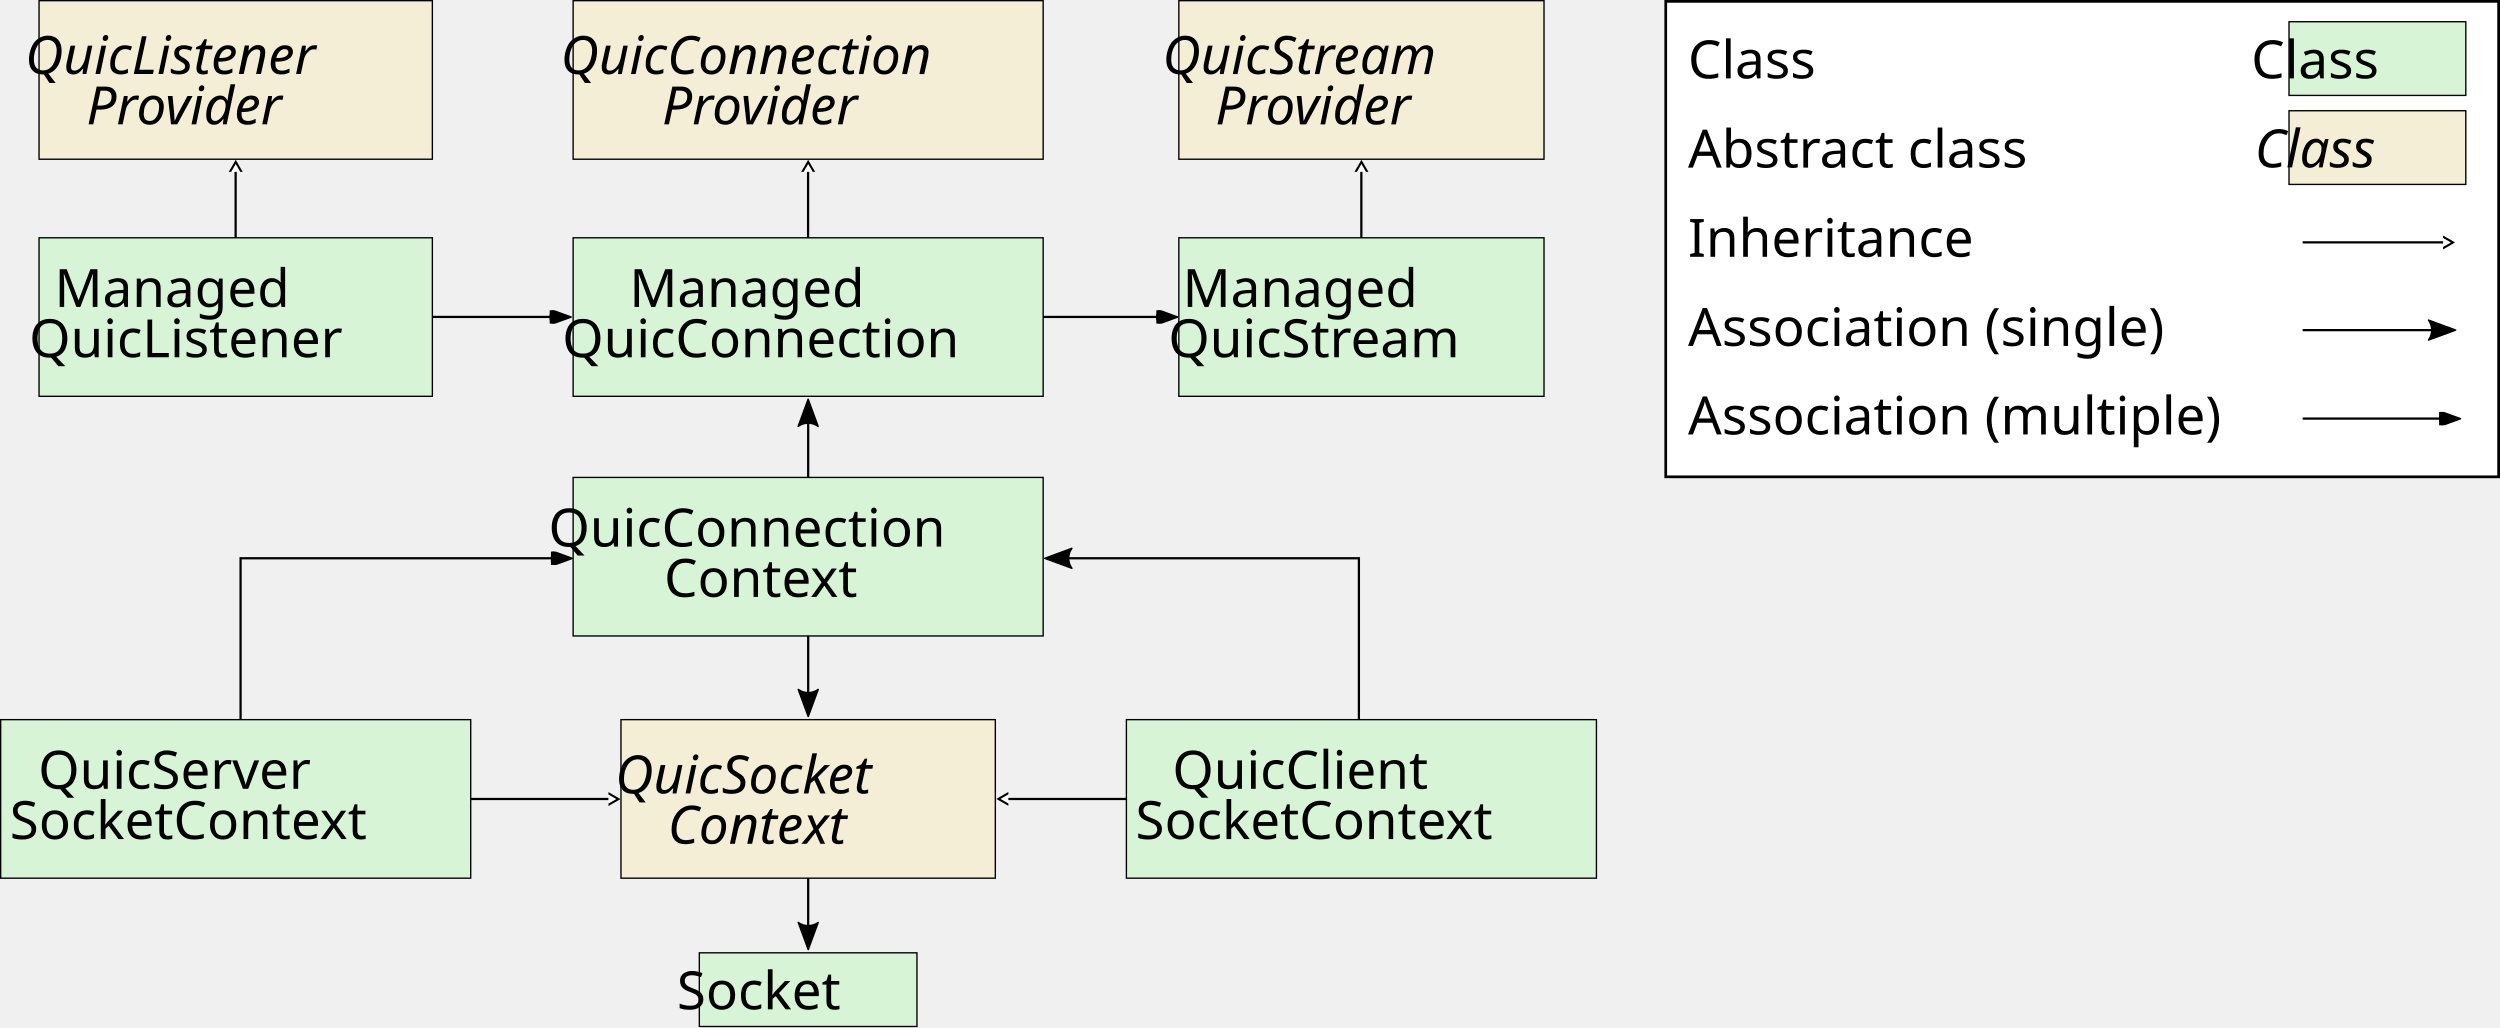
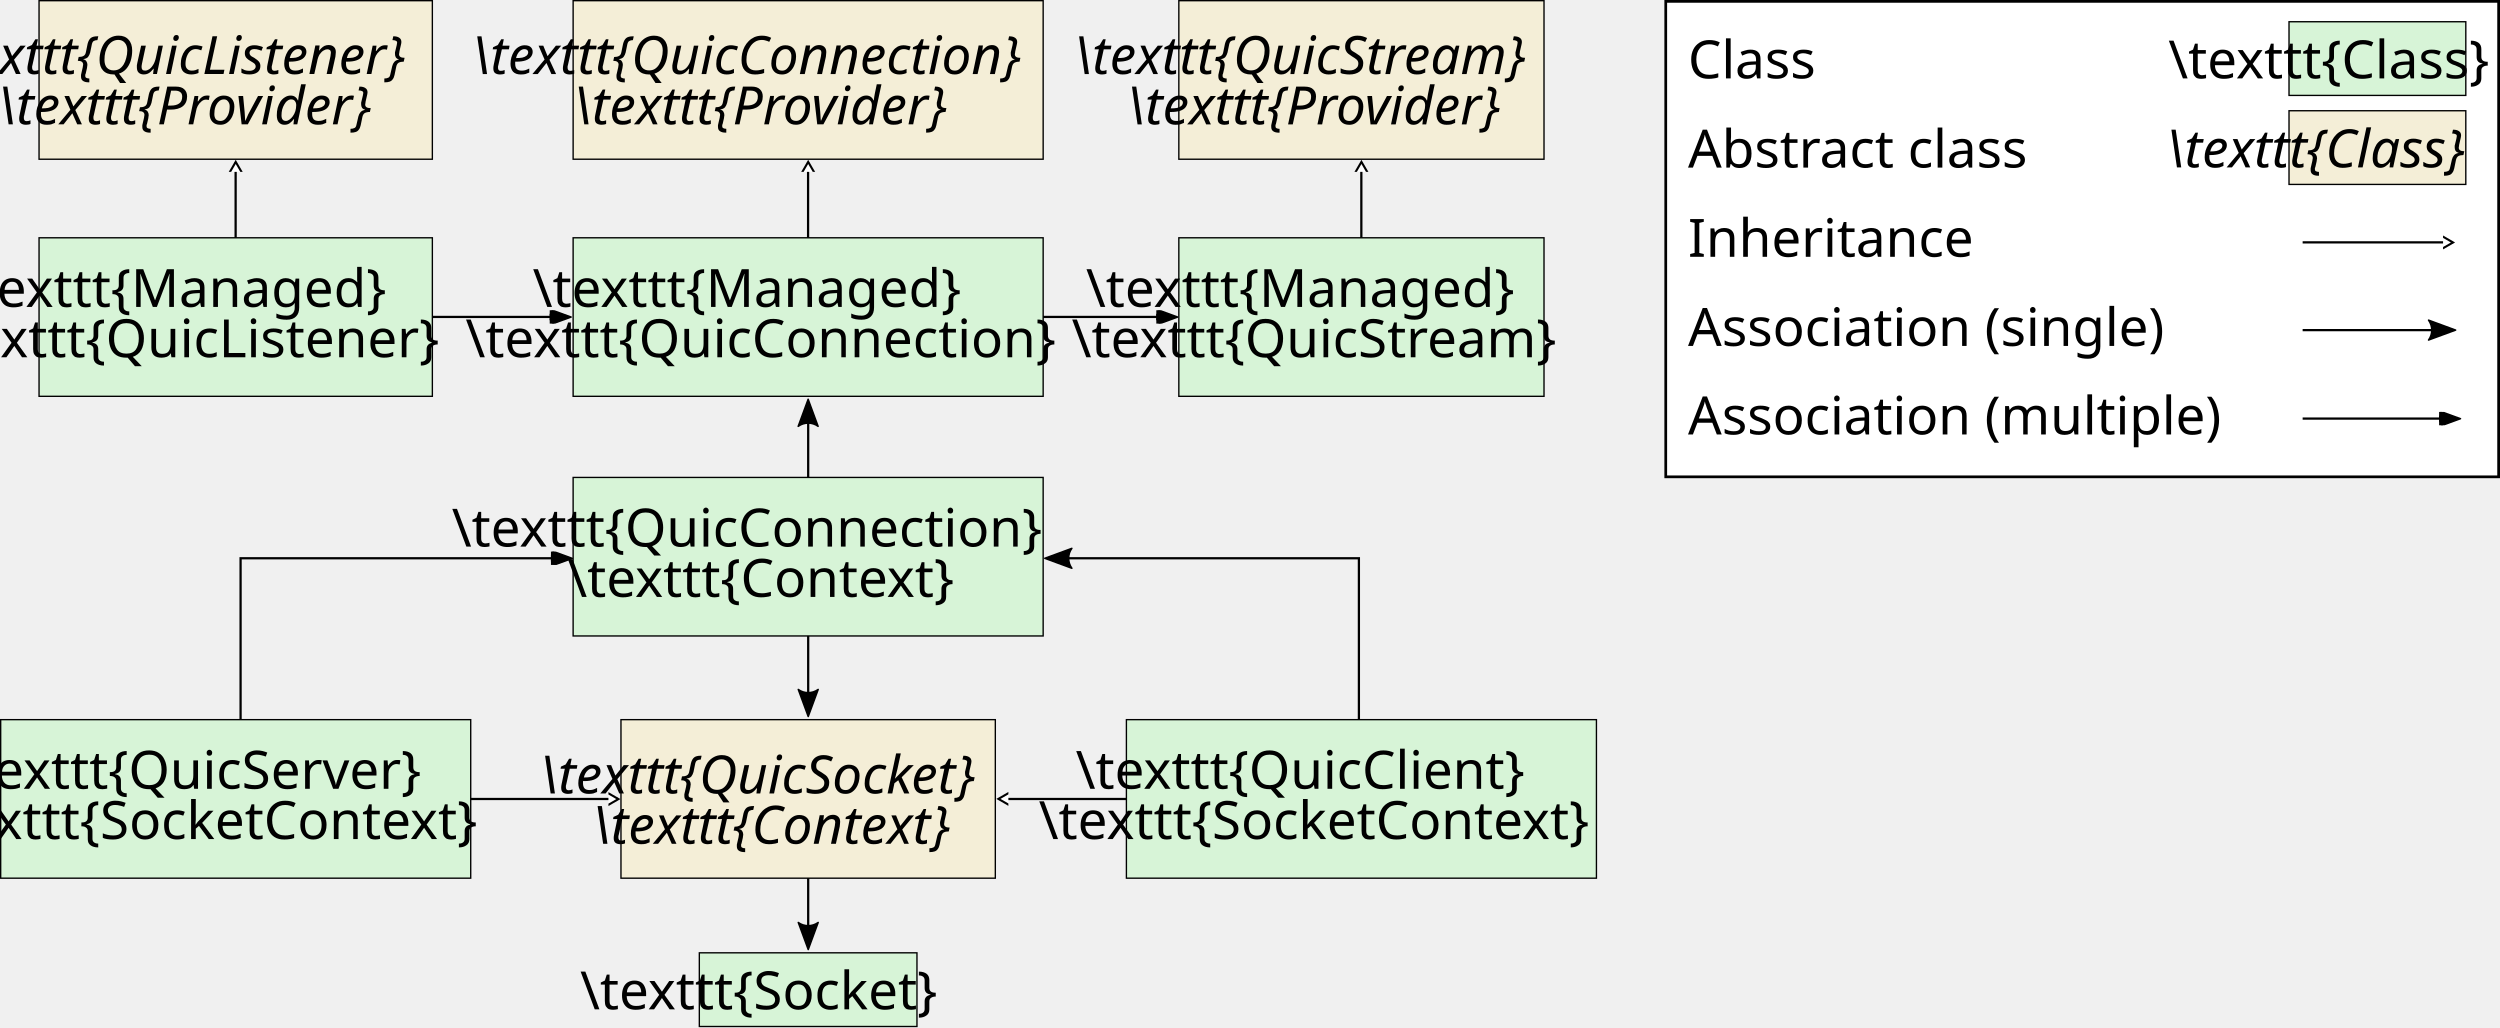
<svg xmlns="http://www.w3.org/2000/svg" width="183.195mm" height="75.269mm" viewBox="0 0 183.195 75.269" version="1.1" id="svg8">
  <defs id="defs2">
    <marker style="overflow:visible" id="marker4300" refX="0" refY="0" orient="auto">
      <path transform="matrix(-1.1,0,0,-1.1,-1.1,0)" d="M 8.719,4.034 -2.207,0.016 8.719,-4.002 c -1.745,2.372 -1.735,5.617 -6e-7,8.035 z" style="fill:#000000;fill-opacity:1;fill-rule:evenodd;stroke:#000000;stroke-width:0.625;stroke-linejoin:round;stroke-opacity:1" id="path4298" />
    </marker>
    <marker style="overflow:visible" id="marker3997" refX="0" refY="0" orient="auto">
      <path transform="matrix(-1.1,0,0,-1.1,-1.1,0)" d="M 8.719,4.034 -2.207,0.016 8.719,-4.002 c -1.745,2.372 -1.735,5.617 -6e-7,8.035 z" style="fill:#000000;fill-opacity:1;fill-rule:evenodd;stroke:#000000;stroke-width:0.625;stroke-linejoin:round;stroke-opacity:1" id="path3995" />
    </marker>
    <marker style="overflow:visible" id="marker3635" refX="0" refY="0" orient="auto">
      <path transform="matrix(-1.1,0,0,-1.1,-1.1,0)" d="M 8.719,4.034 -2.207,0.016 8.719,-4.002 c -1.745,2.372 -1.735,5.617 -6e-7,8.035 z" style="fill:#000000;fill-opacity:1;fill-rule:evenodd;stroke:#000000;stroke-width:0.625;stroke-linejoin:round;stroke-opacity:1" id="path3633" />
    </marker>
    <marker style="overflow:visible" id="marker3375" refX="0" refY="0" orient="auto">
      <path transform="matrix(-1.1,0,0,-1.1,-1.1,0)" d="M 8.719,4.034 -2.207,0.016 8.719,-4.002 c -1.745,2.372 -1.735,5.617 -6e-7,8.035 z" style="fill:#000000;fill-opacity:1;fill-rule:evenodd;stroke:#000000;stroke-width:0.625;stroke-linejoin:round;stroke-opacity:1" id="path3373" />
    </marker>
    <marker style="overflow:visible" id="marker3232" refX="0" refY="0" orient="auto">
      <path transform="matrix(-1.1,0,0,-1.1,-1.1,0)" d="M 8.719,4.034 -2.207,0.016 8.719,-4.002 c -1.745,2.372 -1.735,5.617 -6e-7,8.035 z" style="fill:#000000;fill-opacity:1;fill-rule:evenodd;stroke:#000000;stroke-width:0.625;stroke-linejoin:round;stroke-opacity:1" id="path3230" />
    </marker>
    <marker style="overflow:visible" id="marker1872" refX="0" refY="0" orient="auto">
      <path transform="matrix(-1.1,0,0,-1.1,-1.1,0)" d="M 8.719,4.034 -2.207,0.016 8.719,-4.002 c -1.745,2.372 -1.735,5.617 -6e-7,8.035 z" style="fill:#000000;fill-opacity:1;fill-rule:evenodd;stroke:#000000;stroke-width:0.625;stroke-linejoin:round;stroke-opacity:1" id="path1870" />
    </marker>
    <marker style="overflow:visible" id="marker8329" refX="0" refY="0" orient="auto">
      <path transform="matrix(-1.1,0,0,-1.1,-1.1,0)" d="M 8.719,4.034 -2.207,0.016 8.719,-4.002 c -1.745,2.372 -1.735,5.617 -6e-7,8.035 z" style="fill:#000000;fill-opacity:1;fill-rule:evenodd;stroke:#000000;stroke-width:0.625;stroke-linejoin:round;stroke-opacity:1" id="path8327" />
    </marker>
    <marker style="overflow:visible" id="marker4664" refX="0" refY="0" orient="auto">
      <path transform="matrix(-0.8,0,0,-0.8,4.8,0)" style="fill:#ffffff;fill-rule:evenodd;stroke:#000000;stroke-width:1pt;stroke-opacity:1" d="M 5.77,0 -2.88,5 V -5 Z" id="path4662" />
    </marker>
    <marker style="overflow:visible" id="marker3629" refX="0" refY="0" orient="auto">
      <path transform="matrix(-0.8,0,0,-0.8,4.8,0)" style="fill:#ffffff;fill-rule:evenodd;stroke:#000000;stroke-width:1pt;stroke-opacity:1" d="M 5.77,0 -2.88,5 V -5 Z" id="path3627" />
    </marker>
    <marker style="overflow:visible" id="marker2861" refX="0" refY="0" orient="auto">
      <path transform="matrix(-1.1,0,0,-1.1,-1.1,0)" d="M 8.719,4.034 -2.207,0.016 8.719,-4.002 c -1.745,2.372 -1.735,5.617 -6e-7,8.035 z" style="fill:#000000;fill-opacity:1;fill-rule:evenodd;stroke:#000000;stroke-width:0.625;stroke-linejoin:round;stroke-opacity:1" id="path2859" />
    </marker>
    <marker style="overflow:visible" id="marker2851" refX="0" refY="0" orient="auto">
      <path transform="matrix(-1.1,0,0,-1.1,-1.1,0)" d="M 8.719,4.034 -2.207,0.016 8.719,-4.002 c -1.745,2.372 -1.735,5.617 -6e-7,8.035 z" style="fill:#000000;fill-opacity:1;fill-rule:evenodd;stroke:#000000;stroke-width:0.625;stroke-linejoin:round;stroke-opacity:1" id="path2849" />
    </marker>
    <marker style="overflow:visible" id="marker2717" refX="0" refY="0" orient="auto">
      <path transform="matrix(-1.1,0,0,-1.1,-1.1,0)" d="M 8.719,4.034 -2.207,0.016 8.719,-4.002 c -1.745,2.372 -1.735,5.617 -6e-7,8.035 z" style="fill:#000000;fill-opacity:1;fill-rule:evenodd;stroke:#000000;stroke-width:0.625;stroke-linejoin:round;stroke-opacity:1" id="path2715" />
    </marker>
    <marker style="overflow:visible" id="marker2707" refX="0" refY="0" orient="auto">
      <path transform="matrix(-1.1,0,0,-1.1,-1.1,0)" d="M 8.719,4.034 -2.207,0.016 8.719,-4.002 c -1.745,2.372 -1.735,5.617 -6e-7,8.035 z" style="fill:#000000;fill-opacity:1;fill-rule:evenodd;stroke:#000000;stroke-width:0.625;stroke-linejoin:round;stroke-opacity:1" id="path2705" />
    </marker>
    <marker style="overflow:visible" id="marker2697" refX="0" refY="0" orient="auto">
      <path transform="matrix(-1.1,0,0,-1.1,-1.1,0)" d="M 8.719,4.034 -2.207,0.016 8.719,-4.002 c -1.745,2.372 -1.735,5.617 -6e-7,8.035 z" style="fill:#000000;fill-opacity:1;fill-rule:evenodd;stroke:#000000;stroke-width:0.625;stroke-linejoin:round;stroke-opacity:1" id="path2695" />
    </marker>
    <marker style="overflow:visible" id="marker2349" refX="0" refY="0" orient="auto">
      <path transform="scale(0.4)" style="fill:#000000;fill-opacity:1;fill-rule:evenodd;stroke:#000000;stroke-width:1pt;stroke-opacity:1" d="M 0,-7.071 -7.071,0 0,7.071 7.071,0 Z" id="path2347" />
    </marker>
    <marker style="overflow:visible" id="marker2339" refX="0" refY="0" orient="auto">
      <path transform="scale(0.4)" style="fill:#000000;fill-opacity:1;fill-rule:evenodd;stroke:#000000;stroke-width:1pt;stroke-opacity:1" d="M 0,-7.071 -7.071,0 0,7.071 7.071,0 Z" id="path2337" />
    </marker>
    <marker style="overflow:visible" id="marker2329" refX="0" refY="0" orient="auto">
      <path transform="scale(0.4)" style="fill:#000000;fill-opacity:1;fill-rule:evenodd;stroke:#000000;stroke-width:1pt;stroke-opacity:1" d="M 0,-7.071 -7.071,0 0,7.071 7.071,0 Z" id="path2327" />
    </marker>
    <marker style="overflow:visible" id="marker2233" refX="0" refY="0" orient="auto">
      <path transform="scale(0.8)" style="fill:#000000;fill-opacity:1;fill-rule:evenodd;stroke:#000000;stroke-width:1pt;stroke-opacity:1" d="M 0,-7.071 -7.071,0 0,7.071 7.071,0 Z" id="path2231" />
    </marker>
    <marker style="overflow:visible" id="marker2223" refX="0" refY="0" orient="auto">
      <path transform="scale(0.8)" style="fill:#000000;fill-opacity:1;fill-rule:evenodd;stroke:#000000;stroke-width:1pt;stroke-opacity:1" d="M 0,-7.071 -7.071,0 0,7.071 7.071,0 Z" id="path2221" />
    </marker>
    <marker style="overflow:visible" id="marker2213" refX="0" refY="0" orient="auto">
      <path transform="scale(0.8)" style="fill:#000000;fill-opacity:1;fill-rule:evenodd;stroke:#000000;stroke-width:1pt;stroke-opacity:1" d="M 0,-7.071 -7.071,0 0,7.071 7.071,0 Z" id="path2211" />
    </marker>
    <marker style="overflow:visible" id="marker2043" refX="0" refY="0" orient="auto">
      <path transform="matrix(-0.8,0,0,-0.8,4.8,0)" style="fill:#ffffff;fill-rule:evenodd;stroke:#000000;stroke-width:1pt;stroke-opacity:1" d="M 5.77,0 -2.88,5 V -5 Z" id="path2041" />
    </marker>
    <marker style="overflow:visible" id="marker1947" refX="0" refY="0" orient="auto">
      <path transform="matrix(-0.8,0,0,-0.8,4.8,0)" style="fill:#ffffff;fill-rule:evenodd;stroke:#000000;stroke-width:1pt;stroke-opacity:1" d="M 5.77,0 -2.88,5 V -5 Z" id="path1945" />
    </marker>
    <marker style="overflow:visible" id="marker1877" refX="0" refY="0" orient="auto">
      <path transform="matrix(-0.8,0,0,-0.8,4.8,0)" style="fill:#ffffff;fill-rule:evenodd;stroke:#000000;stroke-width:1pt;stroke-opacity:1" d="M 5.77,0 -2.88,5 V -5 Z" id="path1875" />
    </marker>
    <marker style="overflow:visible" id="marker1809" refX="0" refY="0" orient="auto">
      <path transform="matrix(-0.8,0,0,-0.8,4.8,0)" style="fill:#ffffff;fill-rule:evenodd;stroke:#000000;stroke-width:1pt;stroke-opacity:1" d="M 5.77,0 -2.88,5 V -5 Z" id="path1807" />
    </marker>
    <marker markerWidth="8.503" markerHeight="9.837" refX="4.251" refY="4.919" orient="auto" id="marker5940">
      <g id="g5926" transform="matrix(3.779528,0,0,3.779528,-444.4168,-255.4643)">
        <g id="g5924" style="opacity:1" transform="translate(0,-4.795573)">
          <path style="color:#000000;font-style:normal;font-variant:normal;font-weight:normal;font-stretch:normal;font-size:medium;line-height:normal;font-family:sans-serif;font-variant-ligatures:normal;font-variant-position:normal;font-variant-caps:normal;font-variant-numeric:normal;font-variant-alternates:normal;font-variant-east-asian:normal;font-feature-settings:normal;font-variation-settings:normal;text-indent:0;text-align:start;text-decoration:none;text-decoration-line:none;text-decoration-style:solid;text-decoration-color:#000000;letter-spacing:normal;word-spacing:normal;text-transform:none;writing-mode:lr-tb;direction:ltr;text-orientation:mixed;dominant-baseline:auto;baseline-shift:baseline;text-anchor:start;white-space:normal;shape-padding:0;shape-margin:0;inline-size:0;clip-rule:nonzero;display:inline;overflow:visible;visibility:visible;isolation:auto;mix-blend-mode:normal;color-interpolation:sRGB;color-interpolation-filters:linearRGB;solid-color:#000000;solid-opacity:1;vector-effect:none;fill:#ffffff;fill-opacity:1;fill-rule:evenodd;stroke:none;stroke-width:0.132pt;stroke-linecap:butt;stroke-linejoin:miter;stroke-miterlimit:4;stroke-dasharray:none;stroke-dashoffset:0;stroke-opacity:1;color-rendering:auto;image-rendering:auto;shape-rendering:auto;text-rendering:auto;enable-background:accumulate;stop-color:#000000;stop-opacity:1" d="m 117.76,73.687 1.985,-1.148 0.002,2.298 z" id="path5920" transform="matrix(1.4,0,0,1.4,-46.2,-29.484)" />
          <path style="color:#000000;font-style:normal;font-variant:normal;font-weight:normal;font-stretch:normal;font-size:medium;line-height:normal;font-family:sans-serif;font-variant-ligatures:normal;font-variant-position:normal;font-variant-caps:normal;font-variant-numeric:normal;font-variant-alternates:normal;font-variant-east-asian:normal;font-feature-settings:normal;font-variation-settings:normal;text-indent:0;text-align:start;text-decoration:none;text-decoration-line:none;text-decoration-style:solid;text-decoration-color:#000000;letter-spacing:normal;word-spacing:normal;text-transform:none;writing-mode:lr-tb;direction:ltr;text-orientation:mixed;dominant-baseline:auto;baseline-shift:baseline;text-anchor:start;white-space:normal;shape-padding:0;shape-margin:0;inline-size:0;clip-rule:nonzero;display:inline;overflow:visible;visibility:visible;isolation:auto;mix-blend-mode:normal;color-interpolation:sRGB;color-interpolation-filters:linearRGB;solid-color:#000000;solid-opacity:1;vector-effect:none;fill:#000000;fill-opacity:1;fill-rule:evenodd;stroke:none;stroke-width:0.132pt;stroke-linecap:butt;stroke-linejoin:miter;stroke-miterlimit:4;stroke-dasharray:none;stroke-dashoffset:0;stroke-opacity:1;color-rendering:auto;image-rendering:auto;shape-rendering:auto;text-rendering:auto;enable-background:accumulate;stop-color:#000000;stop-opacity:1" d="m 119.833,72.387 -2.248,1.3 0.131,0.076 2.119,1.226 z m -0.176,0.305 0.002,1.993 -1.722,-0.998 z" id="path5922" transform="matrix(1.4,0,0,1.4,-46.2,-29.484)" />
        </g>
      </g>
    </marker>
    <marker markerWidth="12.014" markerHeight="5.929" refX="6.007" refY="2.965" orient="auto" id="marker2810">
      <g id="g2503" transform="matrix(-5.699291,0,0,5.642291,1598.978,-296.1853)">
        <g id="g2470">
          <g id="g2474" style="opacity:1">
            <path style="color:#000000;font-style:normal;font-variant:normal;font-weight:normal;font-stretch:normal;font-size:medium;line-height:normal;font-family:sans-serif;font-variant-ligatures:normal;font-variant-position:normal;font-variant-caps:normal;font-variant-numeric:normal;font-variant-alternates:normal;font-variant-east-asian:normal;font-feature-settings:normal;font-variation-settings:normal;text-indent:0;text-align:start;text-decoration:none;text-decoration-line:none;text-decoration-style:solid;text-decoration-color:#000000;letter-spacing:normal;word-spacing:normal;text-transform:none;writing-mode:lr-tb;direction:ltr;text-orientation:mixed;dominant-baseline:auto;baseline-shift:baseline;text-anchor:start;white-space:normal;shape-padding:0;shape-margin:0;inline-size:0;clip-rule:nonzero;display:inline;overflow:visible;visibility:visible;isolation:auto;mix-blend-mode:normal;color-interpolation:sRGB;color-interpolation-filters:linearRGB;solid-color:#000000;solid-opacity:1;vector-effect:none;fill:#000000;fill-opacity:1;fill-rule:evenodd;stroke:none;stroke-width:0.113;stroke-linecap:butt;stroke-linejoin:round;stroke-miterlimit:4;stroke-dasharray:none;stroke-dashoffset:0;stroke-opacity:1;color-rendering:auto;image-rendering:auto;shape-rendering:auto;text-rendering:auto;enable-background:accumulate;stop-color:#000000;stop-opacity:1" d="m 280.865,53.759 -1.983,-0.729 1.983,-0.729 c -0.317,0.431 -0.315,1.02 0,1.458 z" id="path2476" />
            <path style="color:#000000;font-style:normal;font-variant:normal;font-weight:normal;font-stretch:normal;font-size:medium;line-height:normal;font-family:sans-serif;font-variant-ligatures:normal;font-variant-position:normal;font-variant-caps:normal;font-variant-numeric:normal;font-variant-alternates:normal;font-variant-east-asian:normal;font-feature-settings:normal;font-variation-settings:normal;text-indent:0;text-align:start;text-decoration:none;text-decoration-line:none;text-decoration-style:solid;text-decoration-color:#000000;letter-spacing:normal;word-spacing:normal;text-transform:none;writing-mode:lr-tb;direction:ltr;text-orientation:mixed;dominant-baseline:auto;baseline-shift:baseline;text-anchor:start;white-space:normal;shape-padding:0;shape-margin:0;inline-size:0;clip-rule:nonzero;display:inline;overflow:visible;visibility:visible;isolation:auto;mix-blend-mode:normal;color-interpolation:sRGB;color-interpolation-filters:linearRGB;solid-color:#000000;solid-opacity:1;vector-effect:none;fill:#000000;fill-opacity:1;fill-rule:evenodd;stroke:none;stroke-width:0.113;stroke-linecap:butt;stroke-linejoin:round;stroke-miterlimit:4;stroke-dasharray:none;stroke-dashoffset:0;stroke-opacity:1;color-rendering:auto;image-rendering:auto;shape-rendering:auto;text-rendering:auto;enable-background:accumulate;stop-color:#000000;stop-opacity:1" d="m 280.871,52.244 a 0.057,0.057 0 0 0 -0.025,0.002 l -1.982,0.73 a 0.057,0.057 0 0 0 0,0.105 l 1.982,0.73 a 0.057,0.057 0 0 0 0.066,-0.088 c -0.301,-0.419 -0.304,-0.98 -0.002,-1.391 a 0.057,0.057 0 0 0 -0.039,-0.09 z m -0.051,0.133 c -0.242,0.405 -0.243,0.895 -0.002,1.305 l -1.773,-0.652 z" id="path2478" />
          </g>
        </g>
        <g id="g2493" transform="translate(1.122532)">
          <g id="g2491" style="opacity:1">
            <path style="color:#000000;font-style:normal;font-variant:normal;font-weight:normal;font-stretch:normal;font-size:medium;line-height:normal;font-family:sans-serif;font-variant-ligatures:normal;font-variant-position:normal;font-variant-caps:normal;font-variant-numeric:normal;font-variant-alternates:normal;font-variant-east-asian:normal;font-feature-settings:normal;font-variation-settings:normal;text-indent:0;text-align:start;text-decoration:none;text-decoration-line:none;text-decoration-style:solid;text-decoration-color:#000000;letter-spacing:normal;word-spacing:normal;text-transform:none;writing-mode:lr-tb;direction:ltr;text-orientation:mixed;dominant-baseline:auto;baseline-shift:baseline;text-anchor:start;white-space:normal;shape-padding:0;shape-margin:0;inline-size:0;clip-rule:nonzero;display:inline;overflow:visible;visibility:visible;isolation:auto;mix-blend-mode:normal;color-interpolation:sRGB;color-interpolation-filters:linearRGB;solid-color:#000000;solid-opacity:1;vector-effect:none;fill:#000000;fill-opacity:1;fill-rule:evenodd;stroke:none;stroke-width:0.113;stroke-linecap:butt;stroke-linejoin:round;stroke-miterlimit:4;stroke-dasharray:none;stroke-dashoffset:0;stroke-opacity:1;color-rendering:auto;image-rendering:auto;shape-rendering:auto;text-rendering:auto;enable-background:accumulate;stop-color:#000000;stop-opacity:1" d="m 280.865,53.759 -1.983,-0.729 1.983,-0.729 c -0.317,0.431 -0.315,1.02 0,1.458 z" id="path2487" />
            <path style="color:#000000;font-style:normal;font-variant:normal;font-weight:normal;font-stretch:normal;font-size:medium;line-height:normal;font-family:sans-serif;font-variant-ligatures:normal;font-variant-position:normal;font-variant-caps:normal;font-variant-numeric:normal;font-variant-alternates:normal;font-variant-east-asian:normal;font-feature-settings:normal;font-variation-settings:normal;text-indent:0;text-align:start;text-decoration:none;text-decoration-line:none;text-decoration-style:solid;text-decoration-color:#000000;letter-spacing:normal;word-spacing:normal;text-transform:none;writing-mode:lr-tb;direction:ltr;text-orientation:mixed;dominant-baseline:auto;baseline-shift:baseline;text-anchor:start;white-space:normal;shape-padding:0;shape-margin:0;inline-size:0;clip-rule:nonzero;display:inline;overflow:visible;visibility:visible;isolation:auto;mix-blend-mode:normal;color-interpolation:sRGB;color-interpolation-filters:linearRGB;solid-color:#000000;solid-opacity:1;vector-effect:none;fill:#000000;fill-opacity:1;fill-rule:evenodd;stroke:none;stroke-width:0.113;stroke-linecap:butt;stroke-linejoin:round;stroke-miterlimit:4;stroke-dasharray:none;stroke-dashoffset:0;stroke-opacity:1;color-rendering:auto;image-rendering:auto;shape-rendering:auto;text-rendering:auto;enable-background:accumulate;stop-color:#000000;stop-opacity:1" d="m 280.871,52.244 a 0.057,0.057 0 0 0 -0.025,0.002 l -1.982,0.73 a 0.057,0.057 0 0 0 0,0.105 l 1.982,0.73 a 0.057,0.057 0 0 0 0.066,-0.088 c -0.301,-0.419 -0.304,-0.98 -0.002,-1.391 a 0.057,0.057 0 0 0 -0.039,-0.09 z m -0.051,0.133 c -0.242,0.405 -0.243,0.895 -0.002,1.305 l -1.773,-0.652 z" id="path2489" />
          </g>
        </g>
      </g>
    </marker>
  </defs>
  <g id="layer1" transform="translate(-46.99768,-21.59465)">
    <path style="fill:none;stroke:#000000;stroke-width:0.165;stroke-linecap:butt;stroke-linejoin:miter;stroke-miterlimit:4;stroke-dasharray:none;stroke-opacity:1;marker-end:url(#marker3635)" d="M 146.575,76.573 V 62.503 h -22.798" id="path3631" />
    <path style="fill:none;stroke:#000000;stroke-width:0.165;stroke-linecap:butt;stroke-linejoin:miter;stroke-miterlimit:4;stroke-dasharray:none;stroke-opacity:1;marker-end:url(#marker2810)" d="M 64.627,76.573 V 62.503 h 23.734" id="path3993" />
    <path style="fill:none;stroke:#000000;stroke-width:0.165;stroke-linecap:butt;stroke-linejoin:miter;stroke-miterlimit:4;stroke-dasharray:none;stroke-opacity:1;marker-start:url(#marker5940)" d="m 146.754,33.486 v 9.528" id="path3319" />
    <path style="fill:none;stroke:#000000;stroke-width:0.165;stroke-linecap:butt;stroke-linejoin:miter;stroke-miterlimit:4;stroke-dasharray:none;stroke-opacity:1;marker-end:url(#marker2810)" d="m 60.545,44.819 h 27.726" id="path3315" />
    <path style="fill:none;stroke:#000000;stroke-width:0.165;stroke-linecap:butt;stroke-linejoin:miter;stroke-miterlimit:4;stroke-dasharray:none;stroke-opacity:1;marker-end:url(#marker2810)" d="m 104.995,44.819 h 27.726" id="path3307" />
    <path style="fill:none;stroke:#000000;stroke-width:0.165;stroke-linecap:butt;stroke-linejoin:miter;stroke-miterlimit:4;stroke-dasharray:none;stroke-opacity:1;marker-end:url(#marker2851)" d="M 106.22,58.99 V 51.071" id="path1873" />
    <path style="fill:none;stroke:#000000;stroke-width:0.165;stroke-linecap:butt;stroke-linejoin:miter;stroke-miterlimit:4;stroke-dasharray:none;stroke-opacity:1;marker-start:url(#marker5940)" d="m 64.264,33.486 v 9.528" id="path3321" />
    <g id="g1026" transform="translate(-30.39807,-42.41086)">
      <rect style="fill:#f4eed7;stroke:#000000;stroke-width:0.1;stroke-miterlimit:4;stroke-dasharray:none" id="rect965" width="28.821" height="11.617" x="80.257" y="64.056" ry="0" />
      <text xml:space="preserve" style="font-style:italic;font-variant:normal;font-weight:normal;font-stretch:normal;font-size:3.881px;line-height:0.95;font-family:sans-serif;-inkscape-font-specification:'sans-serif Italic';text-align:center;letter-spacing:0px;word-spacing:0px;text-anchor:middle;stroke-width:0.265" x="94.421" y="69.431" id="text863">
-         <tspan id="tspan861" x="94.421" y="69.431" style="font-style:italic;font-variant:normal;font-weight:normal;font-stretch:normal;font-family:sans-serif;-inkscape-font-specification:'sans-serif Italic';text-align:center;text-anchor:middle;stroke-width:0.265">QuicListener</tspan>
-         <tspan x="94.421" y="73.118" style="font-style:italic;font-variant:normal;font-weight:normal;font-stretch:normal;font-family:sans-serif;-inkscape-font-specification:'sans-serif Italic';text-align:center;text-anchor:middle;stroke-width:0.265" id="tspan873">Provider</tspan>
+         <tspan id="tspan861" x="94.421" y="69.431" style="font-style:italic;font-variant:normal;font-weight:normal;font-stretch:normal;font-family:sans-serif;-inkscape-font-specification:'sans-serif Italic';text-align:center;text-anchor:middle;stroke-width:0.265">\texttt{QuicListener}</tspan>
+         <tspan x="94.421" y="73.118" style="font-style:italic;font-variant:normal;font-weight:normal;font-stretch:normal;font-family:sans-serif;-inkscape-font-specification:'sans-serif Italic';text-align:center;text-anchor:middle;stroke-width:0.265" id="tspan873">\texttt{Provider}</tspan>
      </text>
    </g>
    <g id="g2483" transform="translate(17.58633)">
      <rect style="fill:#d7f4d7;stroke:#000000;stroke-width:0.1;stroke-miterlimit:4;stroke-dasharray:none" id="rect975" width="28.821" height="11.617" x="32.273" y="39.019" ry="0" />
      <text xml:space="preserve" style="font-size:3.881px;line-height:0.95;font-family:sans-serif;-inkscape-font-specification:sans-serif;text-align:center;letter-spacing:0px;word-spacing:0px;text-anchor:middle;stroke-width:0.265" x="46.566" y="44.086" id="text893">
-         <tspan x="46.566" y="44.086" style="text-align:center;text-anchor:middle;stroke-width:0.265" id="tspan891">Managed</tspan>
-         <tspan x="46.566" y="47.772" style="text-align:center;text-anchor:middle;stroke-width:0.265" id="tspan917">QuicListener</tspan>
+         <tspan x="46.566" y="44.086" style="text-align:center;text-anchor:middle;stroke-width:0.265" id="tspan891">\texttt{Managed}</tspan>
+         <tspan x="46.566" y="47.772" style="text-align:center;text-anchor:middle;stroke-width:0.265" id="tspan917">\texttt{QuicListener}</tspan>
      </text>
    </g>
    <g id="g1032" transform="translate(11.6093,-75.79143)">
      <rect style="fill:#f4eed7;stroke:#000000;stroke-width:0.1;stroke-miterlimit:4;stroke-dasharray:none" id="rect967" width="34.443" height="11.617" x="77.386" y="97.436" ry="0" />
      <text xml:space="preserve" style="font-style:italic;font-variant:normal;font-weight:normal;font-stretch:normal;font-size:3.881px;line-height:0.95;font-family:sans-serif;-inkscape-font-specification:'sans-serif Italic';text-align:center;letter-spacing:0px;word-spacing:0px;text-anchor:middle;stroke-width:0.265" x="94.596" y="102.812" id="text867">
-         <tspan id="tspan865" x="94.596" y="102.812" style="font-style:italic;font-variant:normal;font-weight:normal;font-stretch:normal;font-family:sans-serif;-inkscape-font-specification:'sans-serif Italic';text-align:center;text-anchor:middle;stroke-width:0.265">QuicConnection</tspan>
-         <tspan x="94.596" y="106.498" style="font-style:italic;font-variant:normal;font-weight:normal;font-stretch:normal;font-family:sans-serif;-inkscape-font-specification:'sans-serif Italic';text-align:center;text-anchor:middle;stroke-width:0.265" id="tspan877">Provider</tspan>
+         <tspan id="tspan865" x="94.596" y="102.812" style="font-style:italic;font-variant:normal;font-weight:normal;font-stretch:normal;font-family:sans-serif;-inkscape-font-specification:'sans-serif Italic';text-align:center;text-anchor:middle;stroke-width:0.265">\texttt{QuicConnection}</tspan>
+         <tspan x="94.596" y="106.498" style="font-style:italic;font-variant:normal;font-weight:normal;font-stretch:normal;font-family:sans-serif;-inkscape-font-specification:'sans-serif Italic';text-align:center;text-anchor:middle;stroke-width:0.265" id="tspan877">\texttt{Provider}</tspan>
      </text>
    </g>
    <path style="fill:none;stroke:#000000;stroke-width:0.165;stroke-linecap:butt;stroke-linejoin:miter;stroke-miterlimit:4;stroke-dasharray:none;stroke-opacity:1;marker-start:url(#marker5940)" d="m 106.212,33.486 v 9.528" id="path3317" />
    <g id="g2489">
      <rect style="fill:#d7f4d7;stroke:#000000;stroke-width:0.1;stroke-miterlimit:4;stroke-dasharray:none" id="rect973" width="34.443" height="11.617" x="88.995" y="39.019" ry="0" />
      <text xml:space="preserve" style="font-size:3.881px;line-height:0.95;font-family:sans-serif;-inkscape-font-specification:sans-serif;text-align:center;letter-spacing:0px;word-spacing:0px;text-anchor:middle;stroke-width:0.265" x="106.276" y="44.086" id="text899">
-         <tspan x="106.276" y="44.086" style="text-align:center;text-anchor:middle;stroke-width:0.265" id="tspan897">Managed</tspan>
-         <tspan x="106.276" y="47.772" style="text-align:center;text-anchor:middle;stroke-width:0.265" id="tspan913">QuicConnection</tspan>
+         <tspan x="106.276" y="44.086" style="text-align:center;text-anchor:middle;stroke-width:0.265" id="tspan897">\texttt{Managed}</tspan>
+         <tspan x="106.276" y="47.772" style="text-align:center;text-anchor:middle;stroke-width:0.265" id="tspan913">\texttt{QuicConnection}</tspan>
      </text>
    </g>
    <g id="g8111" transform="translate(43.64753,-100.2959)">
      <rect style="fill:#f4eed7;stroke:#000000;stroke-width:0.1;stroke-miterlimit:4;stroke-dasharray:none" id="rect969" width="26.759" height="11.617" x="89.733" y="121.941" ry="0" />
      <text xml:space="preserve" style="font-style:italic;font-variant:normal;font-weight:normal;font-stretch:normal;font-size:3.881px;line-height:0.95;font-family:sans-serif;-inkscape-font-specification:'sans-serif Italic';text-align:center;letter-spacing:0px;word-spacing:0px;text-anchor:middle;stroke-width:0.265" x="103.101" y="127.316" id="text871">
-         <tspan id="tspan869" x="103.101" y="127.316" style="font-style:italic;font-variant:normal;font-weight:normal;font-stretch:normal;font-family:sans-serif;-inkscape-font-specification:'sans-serif Italic';text-align:center;text-anchor:middle;stroke-width:0.265">QuicStream</tspan>
-         <tspan x="103.101" y="131.003" style="font-style:italic;font-variant:normal;font-weight:normal;font-stretch:normal;font-family:sans-serif;-inkscape-font-specification:'sans-serif Italic';text-align:center;text-anchor:middle;stroke-width:0.265" id="tspan881">Provider</tspan>
+         <tspan id="tspan869" x="103.101" y="127.316" style="font-style:italic;font-variant:normal;font-weight:normal;font-stretch:normal;font-family:sans-serif;-inkscape-font-specification:'sans-serif Italic';text-align:center;text-anchor:middle;stroke-width:0.265">\texttt{QuicStream}</tspan>
+         <tspan x="103.101" y="131.003" style="font-style:italic;font-variant:normal;font-weight:normal;font-stretch:normal;font-family:sans-serif;-inkscape-font-specification:'sans-serif Italic';text-align:center;text-anchor:middle;stroke-width:0.265" id="tspan881">\texttt{Provider}</tspan>
      </text>
    </g>
    <g id="g2460" transform="translate(-17.96051)">
      <rect style="fill:#d7f4d7;stroke:#000000;stroke-width:0.1;stroke-miterlimit:4;stroke-dasharray:none" id="rect971" width="26.759" height="11.617" x="151.341" y="39.019" ry="0" />
      <text xml:space="preserve" style="font-size:3.881px;line-height:0.95;font-family:sans-serif;-inkscape-font-specification:sans-serif;text-align:center;letter-spacing:0px;word-spacing:0px;text-anchor:middle;stroke-width:0.265" x="164.779" y="44.086" id="text905">
-         <tspan x="164.779" y="44.086" style="text-align:center;text-anchor:middle;stroke-width:0.265" id="tspan903">Managed</tspan>
-         <tspan x="164.779" y="47.772" style="text-align:center;text-anchor:middle;stroke-width:0.265" id="tspan909">QuicStream</tspan>
+         <tspan x="164.779" y="44.086" style="text-align:center;text-anchor:middle;stroke-width:0.265" id="tspan903">\texttt{Managed}</tspan>
+         <tspan x="164.779" y="47.772" style="text-align:center;text-anchor:middle;stroke-width:0.265" id="tspan909">\texttt{QuicStream}</tspan>
      </text>
    </g>
    <path style="fill:none;stroke:#000000;stroke-width:0.165;stroke-linecap:butt;stroke-linejoin:miter;stroke-miterlimit:4;stroke-dasharray:none;stroke-opacity:1;marker-start:url(#marker5940)" d="m 120.188,80.143 h 32.271" id="path1805" />
    <path style="fill:none;stroke:#000000;stroke-width:0.165;stroke-linecap:butt;stroke-linejoin:miter;stroke-miterlimit:4;stroke-dasharray:none;stroke-opacity:1;marker-end:url(#marker4300)" d="m 106.22,83.038 v 7.918" id="path4296" />
-     <g id="g1556" transform="translate(-1.325562,11.42462)">
-       <rect style="fill:#f4eed7;stroke:#000000;stroke-width:0.1;stroke-miterlimit:4;stroke-dasharray:none" id="rect1534" width="27.432" height="11.617" x="93.827" y="62.904" ry="0" />
-       <text xml:space="preserve" style="font-style:italic;font-variant:normal;font-weight:normal;font-stretch:normal;font-size:3.881px;line-height:0.95;font-family:sans-serif;-inkscape-font-specification:'sans-serif Italic';text-align:center;letter-spacing:0px;word-spacing:0px;text-anchor:middle;stroke-width:0.265" x="107.334" y="68.314" id="text1540">
-         <tspan x="107.334" y="68.314" style="font-style:italic;font-variant:normal;font-weight:normal;font-stretch:normal;font-family:sans-serif;-inkscape-font-specification:'sans-serif Italic';text-align:center;text-anchor:middle;stroke-width:0.265" id="tspan1538">QuicSocket</tspan>
-         <tspan x="107.334" y="72.001" style="font-style:italic;font-variant:normal;font-weight:normal;font-stretch:normal;font-family:sans-serif;-inkscape-font-specification:'sans-serif Italic';text-align:center;text-anchor:middle;stroke-width:0.265" id="tspan1550">Context</tspan>
-       </text>
-     </g>
+     <rect style="fill:#f4eed7;stroke:#000000;stroke-width:0.1;stroke-miterlimit:4;stroke-dasharray:none" id="rect1534" width="27.432" height="11.617" x="92.501" y="74.329" ry="0" />
+     <text xml:space="preserve" style="font-style:italic;font-variant:normal;font-weight:normal;font-stretch:normal;font-size:3.881px;line-height:0.95;font-family:sans-serif;-inkscape-font-specification:'sans-serif Italic';text-align:center;letter-spacing:0px;word-spacing:0px;text-anchor:middle;stroke-width:0.265" x="106.008" y="79.739" id="text1540">
+       <tspan x="106.008" y="79.739" style="font-style:italic;font-variant:normal;font-weight:normal;font-stretch:normal;font-family:sans-serif;-inkscape-font-specification:'sans-serif Italic';text-align:center;text-anchor:middle;stroke-width:0.265" id="tspan1538">\texttt{QuicSocket}</tspan>
+       <tspan x="106.008" y="83.425" style="font-style:italic;font-variant:normal;font-weight:normal;font-stretch:normal;font-family:sans-serif;-inkscape-font-specification:'sans-serif Italic';text-align:center;text-anchor:middle;stroke-width:0.265" id="tspan1550">\texttt{Context}</tspan>
+     </text>
    <g id="g2454" transform="translate(-17.96051)">
      <rect style="fill:#d7f4d7;stroke:#000000;stroke-width:0.1;stroke-miterlimit:4;stroke-dasharray:none" id="rect1585" width="34.443" height="11.617" x="147.499" y="74.329" ry="0" />
      <text xml:space="preserve" style="font-size:3.881px;line-height:0.95;font-family:sans-serif;-inkscape-font-specification:sans-serif;text-align:center;letter-spacing:0px;word-spacing:0px;text-anchor:middle;stroke-width:0.265" x="164.779" y="79.396" id="text1591">
-         <tspan x="164.779" y="79.396" style="text-align:center;text-anchor:middle;stroke-width:0.265" id="tspan1589">QuicClient</tspan>
-         <tspan x="164.779" y="83.082" style="text-align:center;text-anchor:middle;stroke-width:0.265" id="tspan1665">SocketContext</tspan>
+         <tspan x="164.779" y="79.396" style="text-align:center;text-anchor:middle;stroke-width:0.265" id="tspan1589">\texttt{QuicClient}</tspan>
+         <tspan x="164.779" y="83.082" style="text-align:center;text-anchor:middle;stroke-width:0.265" id="tspan1665">\texttt{SocketContext}</tspan>
      </text>
    </g>
    <path style="fill:none;stroke:#000000;stroke-width:0.165;stroke-linecap:butt;stroke-linejoin:miter;stroke-miterlimit:4;stroke-dasharray:none;stroke-opacity:1;marker-start:url(#marker5940)" d="M 92.284,80.143 H 60.012" id="path3623" />
-     <g id="g2477" transform="translate(17.58633)">
-       <rect style="fill:#d7f4d7;stroke:#000000;stroke-width:0.1;stroke-miterlimit:4;stroke-dasharray:none" id="rect1667" width="34.443" height="11.617" x="29.461" y="74.329" ry="0" />
-       <text xml:space="preserve" style="font-size:3.881px;line-height:0.95;font-family:sans-serif;-inkscape-font-specification:sans-serif;text-align:center;letter-spacing:0px;word-spacing:0px;text-anchor:middle;stroke-width:0.265" x="46.742" y="79.396" id="text1673">
-         <tspan x="46.742" y="79.396" style="text-align:center;text-anchor:middle;stroke-width:0.265" id="tspan1669">QuicServer</tspan>
-         <tspan x="46.742" y="83.082" style="text-align:center;text-anchor:middle;stroke-width:0.265" id="tspan1671">SocketContext</tspan>
-       </text>
-     </g>
+     <rect style="fill:#d7f4d7;stroke:#000000;stroke-width:0.1;stroke-miterlimit:4;stroke-dasharray:none" id="rect1667" width="34.443" height="11.617" x="47.048" y="74.329" ry="0" />
+     <text xml:space="preserve" style="font-size:3.881px;line-height:0.95;font-family:sans-serif;-inkscape-font-specification:sans-serif;text-align:center;letter-spacing:0px;word-spacing:0px;text-anchor:middle;stroke-width:0.265" x="64.328" y="79.396" id="text1673">
+       <tspan x="64.328" y="79.396" style="text-align:center;text-anchor:middle;stroke-width:0.265" id="tspan1669">\texttt{QuicServer}</tspan>
+       <tspan x="64.328" y="83.082" style="text-align:center;text-anchor:middle;stroke-width:0.265" id="tspan1671">\texttt{SocketContext}</tspan>
+     </text>
    <path style="fill:none;stroke:#000000;stroke-width:0.165;stroke-linecap:butt;stroke-linejoin:miter;stroke-miterlimit:4;stroke-dasharray:none;stroke-opacity:1;marker-end:url(#marker3375)" d="m 106.22,65.962 v 7.918" id="path3371" />
    <g id="g2495">
      <rect style="fill:#d7f4d7;stroke:#000000;stroke-width:0.1;stroke-miterlimit:4;stroke-dasharray:none" id="rect1675" width="34.443" height="11.617" x="88.995" y="56.58" ry="0" />
      <text xml:space="preserve" style="font-size:3.881px;line-height:0.95;font-family:sans-serif;-inkscape-font-specification:sans-serif;text-align:center;letter-spacing:0px;word-spacing:0px;text-anchor:middle;stroke-width:0.265" x="106.276" y="61.647" id="text1681">
-         <tspan x="106.276" y="61.647" style="text-align:center;text-anchor:middle;stroke-width:0.265" id="tspan1679">QuicConnection</tspan>
-         <tspan x="106.276" y="65.334" style="text-align:center;text-anchor:middle;stroke-width:0.265" id="tspan1685">Context</tspan>
+         <tspan x="106.276" y="61.647" style="text-align:center;text-anchor:middle;stroke-width:0.265" id="tspan1679">\texttt{QuicConnection}</tspan>
+         <tspan x="106.276" y="65.334" style="text-align:center;text-anchor:middle;stroke-width:0.265" id="tspan1685">\texttt{Context}</tspan>
      </text>
    </g>
    <g id="g1368" transform="translate(40.59824,-70.62047)">
      <rect style="fill:#ffffff;stroke:#000000;stroke-width:0.2;stroke-miterlimit:4;stroke-dasharray:none" id="rect8531" width="61.032" height="34.841" x="128.462" y="92.315" />
-       <g id="g2465">
-         <rect style="fill:#d7f4d7;stroke:#000000;stroke-width:0.1;stroke-miterlimit:4;stroke-dasharray:none" id="rect8177" width="12.955" height="5.399" x="174.134" y="93.808" ry="0" />
-         <text xml:space="preserve" style="font-size:3.881px;line-height:1.25;font-family:sans-serif;-inkscape-font-specification:sans-serif;text-align:center;letter-spacing:0px;word-spacing:0px;text-anchor:middle;stroke-width:0.265" x="180.582" y="97.962" id="text8181">
-           <tspan id="tspan8179" x="180.582" y="97.962" style="font-style:normal;text-align:center;text-anchor:middle;stroke-width:0.265">Class</tspan>
-         </text>
-       </g>
+       <rect style="fill:#d7f4d7;stroke:#000000;stroke-width:0.1;stroke-miterlimit:4;stroke-dasharray:none" id="rect8177" width="12.955" height="5.399" x="174.134" y="93.808" ry="0" />
+       <text xml:space="preserve" style="font-size:3.881px;line-height:1.25;font-family:sans-serif;-inkscape-font-specification:sans-serif;text-align:center;letter-spacing:0px;word-spacing:0px;text-anchor:middle;stroke-width:0.265" x="180.582" y="97.962" id="text8181">
+         <tspan id="tspan8179" x="180.582" y="97.962" style="font-style:normal;text-align:center;text-anchor:middle;stroke-width:0.265">\texttt{Class}</tspan>
+       </text>
      <g id="g8257" transform="translate(77.28182,-46.5551)">
        <rect style="fill:#f4eed7;stroke:#000000;stroke-width:0.1;stroke-miterlimit:4;stroke-dasharray:none" id="rect8171" width="12.955" height="5.399" x="96.852" y="146.885" ry="0" />
        <text xml:space="preserve" style="font-size:3.881px;line-height:1.25;font-family:sans-serif;-inkscape-font-specification:sans-serif;text-align:center;letter-spacing:0px;word-spacing:0px;text-anchor:middle;stroke-width:0.265" x="103.3" y="151.038" id="text8175">
-           <tspan id="tspan8173" x="103.3" y="151.038" style="font-style:italic;text-align:center;text-anchor:middle;stroke-width:0.265">Class</tspan>
+           <tspan id="tspan8173" x="103.3" y="151.038" style="font-style:italic;text-align:center;text-anchor:middle;stroke-width:0.265">\texttt{Class}</tspan>
        </text>
      </g>
      <text xml:space="preserve" style="font-size:3.881px;line-height:1.25;font-family:sans-serif;-inkscape-font-specification:sans-serif;text-align:start;letter-spacing:0px;word-spacing:0px;text-anchor:start;stroke-width:0.265" x="130.093" y="97.962" id="text8235">
        <tspan id="tspan8233" x="130.093" y="97.962" style="font-style:normal;text-align:start;text-anchor:start;stroke-width:0.265">Class</tspan>
      </text>
      <text xml:space="preserve" style="font-size:3.881px;line-height:1.25;font-family:sans-serif;-inkscape-font-specification:sans-serif;text-align:start;letter-spacing:0px;word-spacing:0px;text-anchor:start;stroke-width:0.265" x="130.093" y="104.497" id="text8247">
        <tspan id="tspan8245" x="130.093" y="104.497" style="font-style:normal;text-align:start;text-anchor:start;stroke-width:0.265">Abstract class</tspan>
      </text>
      <text xml:space="preserve" style="font-size:3.881px;line-height:1.25;font-family:sans-serif;-inkscape-font-specification:sans-serif;text-align:start;letter-spacing:0px;word-spacing:0px;text-anchor:start;stroke-width:0.265" x="130.093" y="117.568" id="text8317">
        <tspan id="tspan8315" x="130.093" y="117.568" style="text-align:start;text-anchor:start;stroke-width:0.265">Association (single)</tspan>
      </text>
      <path style="fill:none;stroke:#000000;stroke-width:0.165;stroke-linecap:butt;stroke-linejoin:miter;stroke-miterlimit:4;stroke-dasharray:none;stroke-opacity:1;marker-end:url(#marker8329)" d="m 175.132,116.406 h 10.991" id="path8325" />
      <text xml:space="preserve" style="font-size:3.881px;line-height:1.25;font-family:sans-serif;-inkscape-font-specification:sans-serif;text-align:start;letter-spacing:0px;word-spacing:0px;text-anchor:start;stroke-width:0.265" x="130.093" y="111.032" id="text8313">
        <tspan id="tspan8311" x="130.093" y="111.032" style="text-align:start;text-anchor:start;stroke-width:0.265">Inheritance</tspan>
      </text>
      <path style="fill:none;stroke:#000000;stroke-width:0.165;stroke-linecap:butt;stroke-linejoin:miter;stroke-miterlimit:4;stroke-dasharray:none;stroke-opacity:1;marker-start:url(#marker5940)" d="M 186.123,109.975 H 175.132" id="path8527" />
      <text xml:space="preserve" style="font-size:3.881px;line-height:1.25;font-family:sans-serif;-inkscape-font-specification:sans-serif;text-align:start;letter-spacing:0px;word-spacing:0px;text-anchor:start;stroke-width:0.265" x="130.093" y="124.05" id="text2066">
        <tspan id="tspan2064" x="130.093" y="124.05" style="text-align:start;text-anchor:start;stroke-width:0.265">Association (multiple)</tspan>
      </text>
      <path style="fill:none;stroke:#000000;stroke-width:0.165;stroke-linecap:butt;stroke-linejoin:miter;stroke-miterlimit:4;stroke-dasharray:none;stroke-opacity:1;marker-end:url(#marker2810)" d="m 175.132,122.888 h 10.991" id="path2986" />
    </g>
    <g id="g2471">
      <rect style="fill:#d7f4d7;stroke:#000000;stroke-width:0.1;stroke-miterlimit:4;stroke-dasharray:none" id="rect4279" width="15.948" height="5.399" x="98.243" y="91.415" ry="0" />
      <text xml:space="preserve" style="font-size:3.881px;line-height:1.25;font-family:sans-serif;-inkscape-font-specification:sans-serif;text-align:center;letter-spacing:0px;word-spacing:0px;text-anchor:middle;stroke-width:0.265" x="106.13" y="95.559" id="text4283">
-         <tspan id="tspan4281" x="106.13" y="95.559" style="font-style:normal;text-align:center;text-anchor:middle;stroke-width:0.265">Socket</tspan>
+         <tspan id="tspan4281" x="106.13" y="95.559" style="font-style:normal;text-align:center;text-anchor:middle;stroke-width:0.265">\texttt{Socket}</tspan>
      </text>
    </g>
  </g>
</svg>
